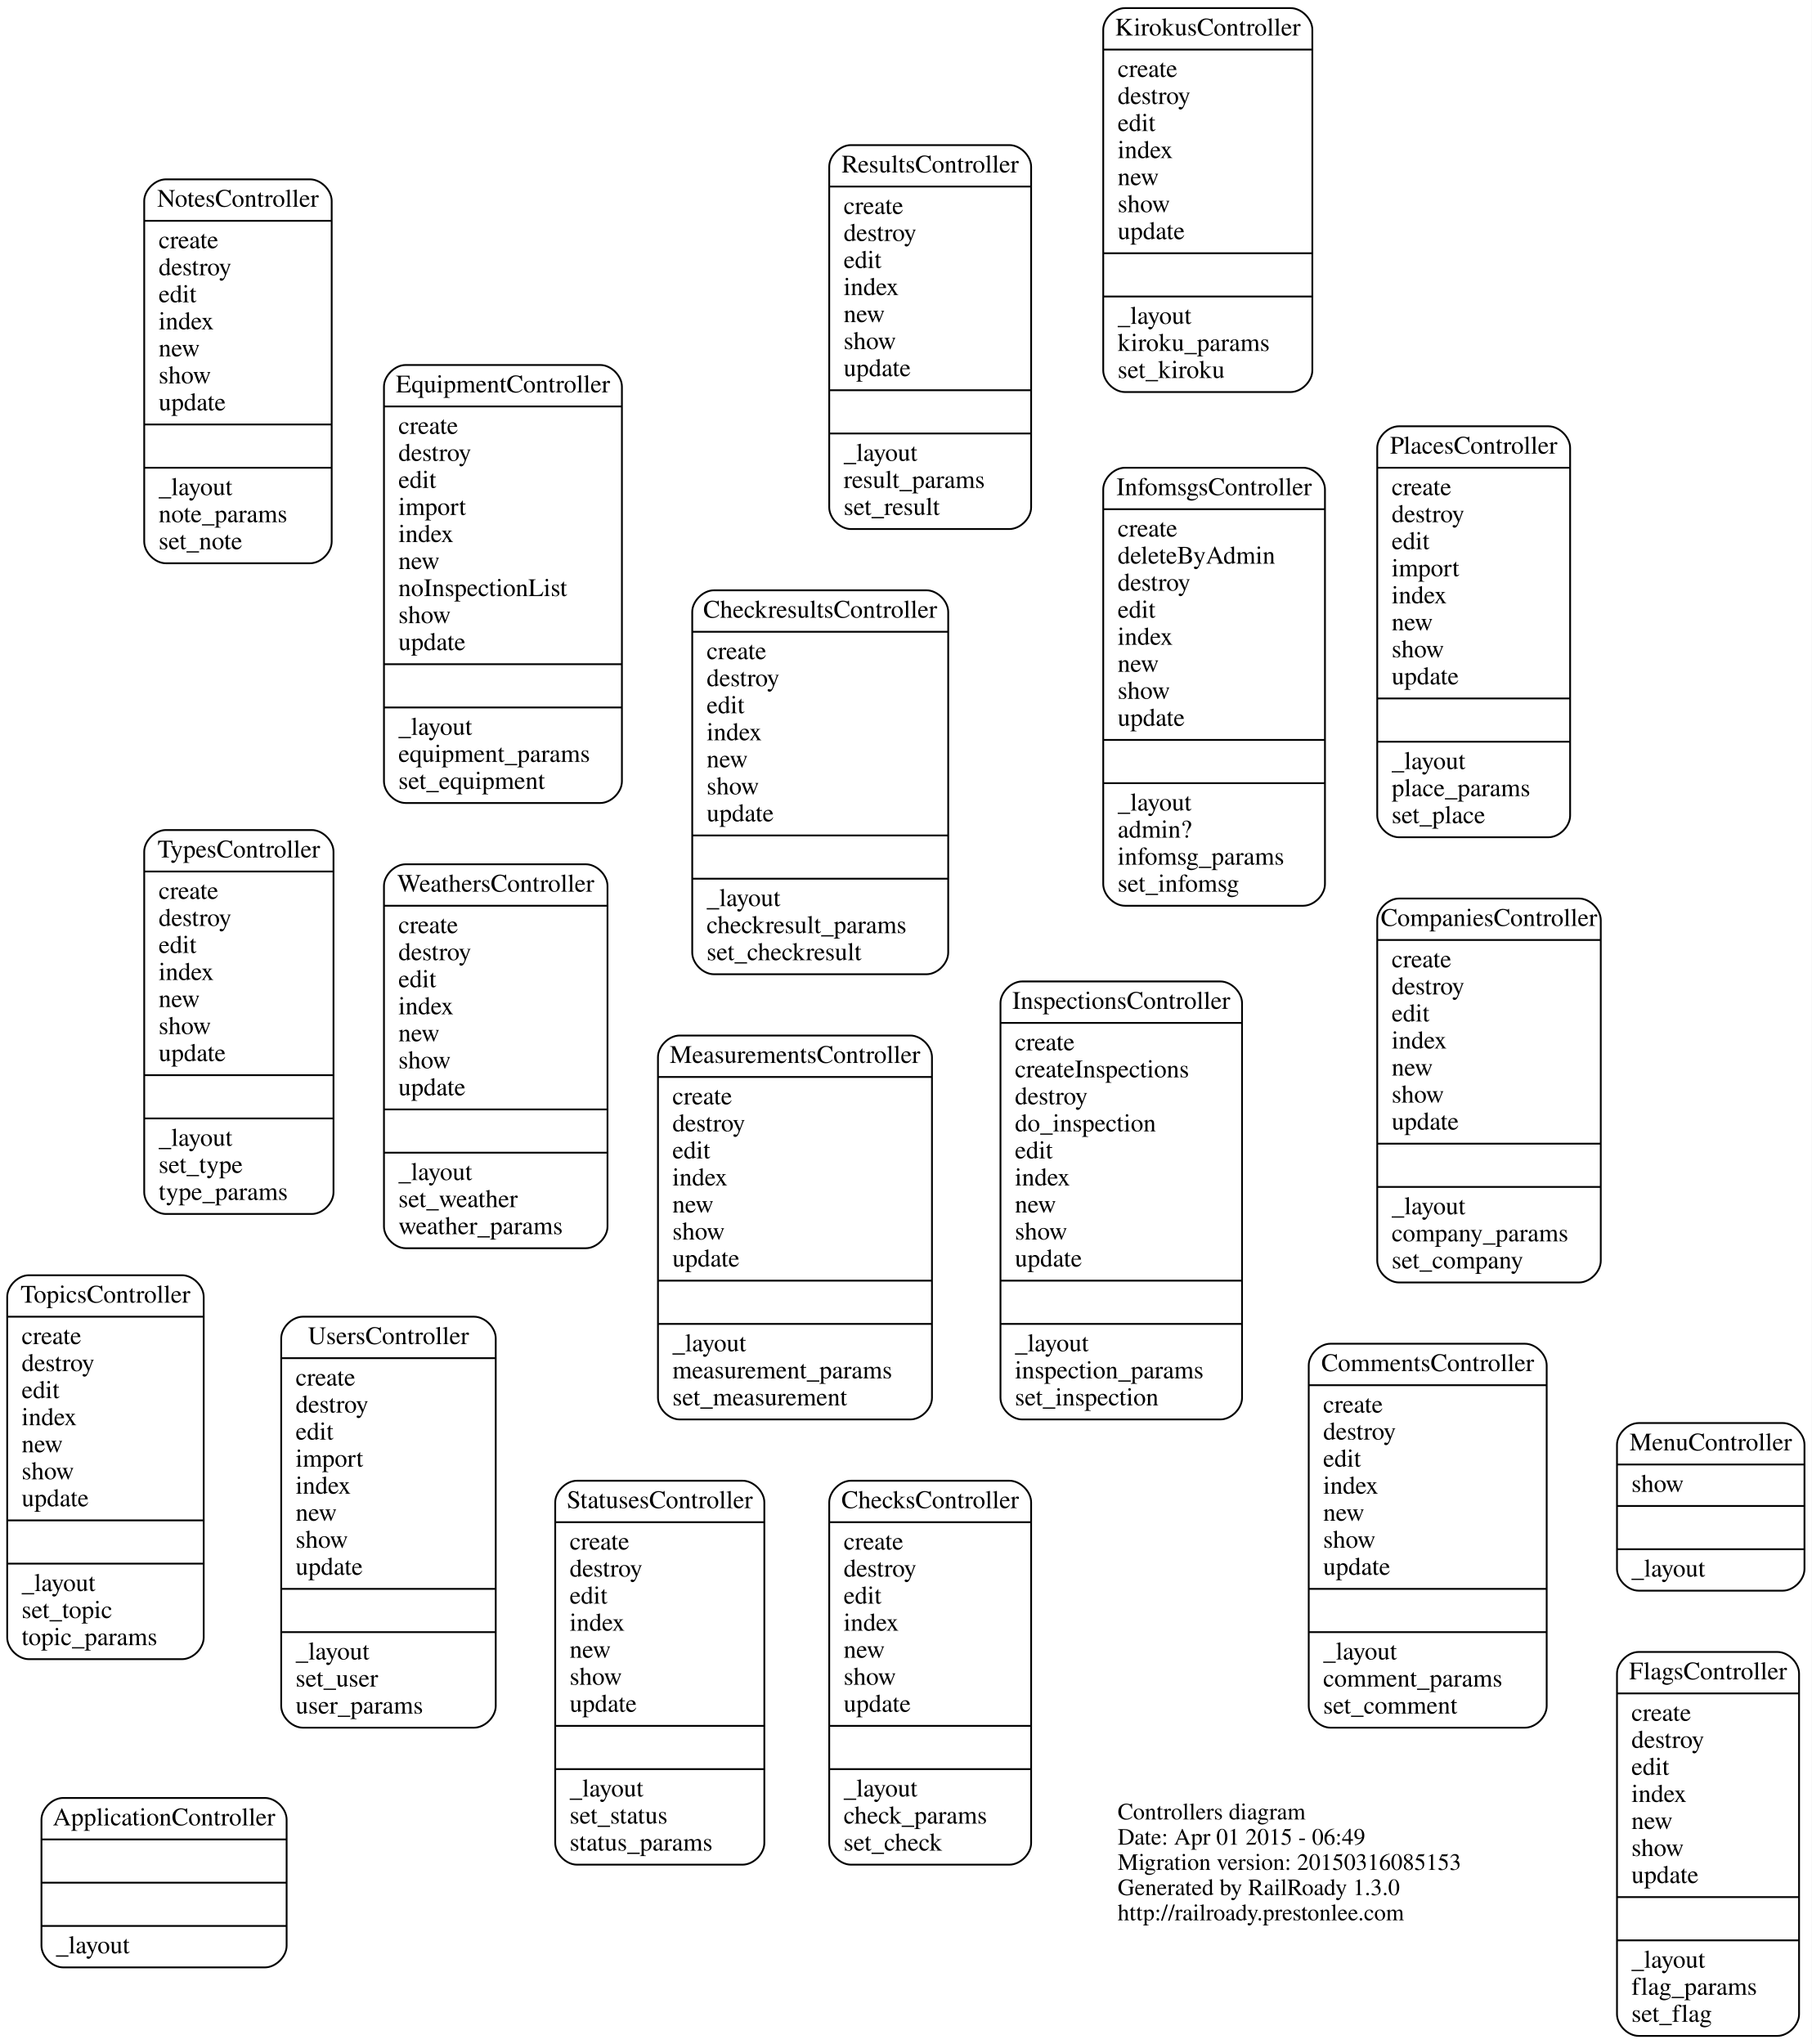
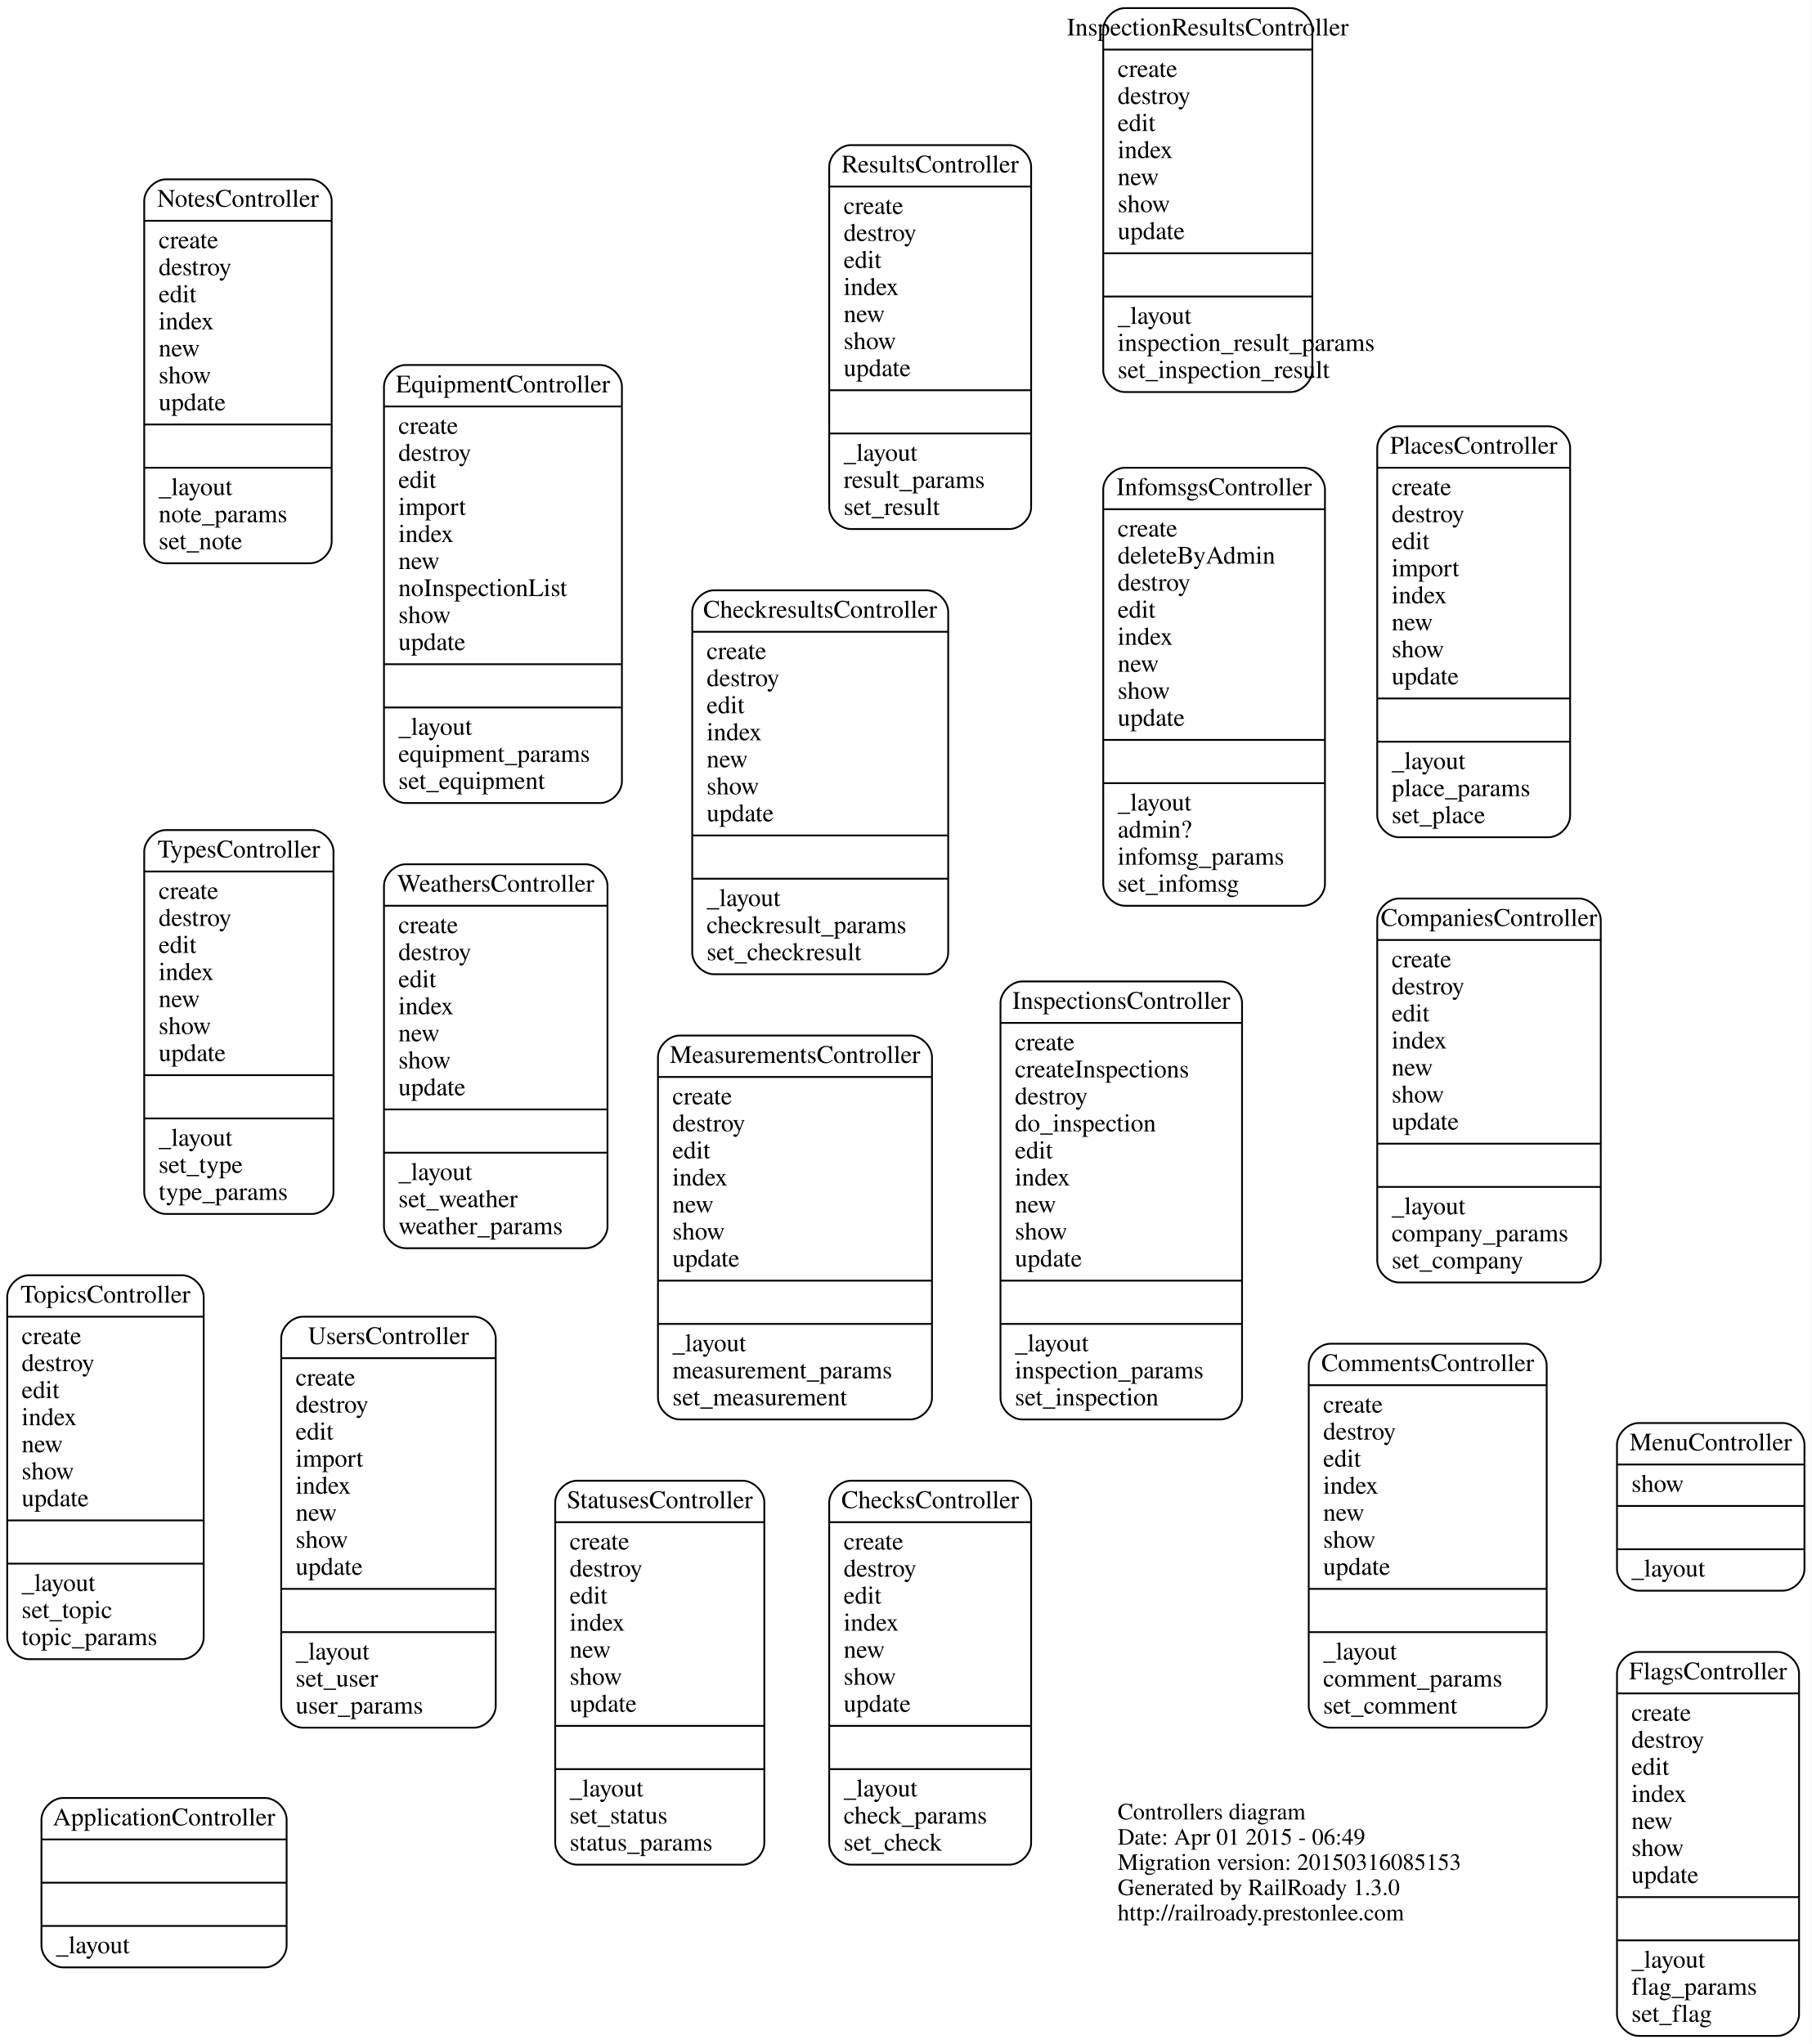
<svg xmlns="http://www.w3.org/2000/svg" width="1005pt" height="1134pt" viewBox="0.00 0.00 1005.00 1134.00">
  <g id="graph0" class="graph" transform="scale(1 1) rotate(0) translate(4 1130)">
    <polygon fill="white" stroke="none" points="-4,4 -4,-1130 1001,-1130 1001,4 -4,4" />
    <g id="node1" class="node">
      <text text-anchor="start" x="616" y="-120.6" font-family="Times,serif" font-size="13.00">Controllers diagram</text>
      <text text-anchor="start" x="616" y="-106.6" font-family="Times,serif" font-size="13.00">Date: Apr 01 2015 - 06:49</text>
      <text text-anchor="start" x="616" y="-92.6" font-family="Times,serif" font-size="13.00">Migration version: 20150316085153</text>
      <text text-anchor="start" x="616" y="-78.6" font-family="Times,serif" font-size="13.00">Generated by RailRoady 1.3.0</text>
      <text text-anchor="start" x="616" y="-64.6" font-family="Times,serif" font-size="13.00">http://railroady.prestonlee.com</text>
    </g>
    <g id="node2" class="node">
      <path fill="none" stroke="black" d="M221,-437.5C221,-437.5 321,-437.5 321,-437.5 327,-437.5 333,-443.5 333,-449.5 333,-449.5 333,-638.5 333,-638.5 333,-644.5 327,-650.5 321,-650.5 321,-650.5 221,-650.5 221,-650.5 215,-650.5 209,-644.5 209,-638.5 209,-638.5 209,-449.5 209,-449.5 209,-443.5 215,-437.5 221,-437.5" />
      <text text-anchor="middle" x="271" y="-635.3" font-family="Times,serif" font-size="14.00">WeathersController</text>
      <polyline fill="none" stroke="black" points="209,-627.5 333,-627.5 " />
      <text text-anchor="start" x="217" y="-612.3" font-family="Times,serif" font-size="14.00">create</text>
      <text text-anchor="start" x="217" y="-597.3" font-family="Times,serif" font-size="14.00">destroy</text>
      <text text-anchor="start" x="217" y="-582.3" font-family="Times,serif" font-size="14.00">edit</text>
      <text text-anchor="start" x="217" y="-567.3" font-family="Times,serif" font-size="14.00">index</text>
      <text text-anchor="start" x="217" y="-552.3" font-family="Times,serif" font-size="14.00">new</text>
      <text text-anchor="start" x="217" y="-537.3" font-family="Times,serif" font-size="14.00">show</text>
      <text text-anchor="start" x="217" y="-522.3" font-family="Times,serif" font-size="14.00">update</text>
      <polyline fill="none" stroke="black" points="209,-514.5 333,-514.5 " />
      <polyline fill="none" stroke="black" points="209,-490.5 333,-490.5 " />
      <text text-anchor="start" x="217" y="-475.3" font-family="Times,serif" font-size="14.00">_layout</text>
      <text text-anchor="start" x="217" y="-460.3" font-family="Times,serif" font-size="14.00">set_weather</text>
      <text text-anchor="start" x="217" y="-445.3" font-family="Times,serif" font-size="14.00">weather_params</text>
    </g>
    <g id="node3" class="node">
      <path fill="none" stroke="black" d="M373,-342.5C373,-342.5 501,-342.5 501,-342.5 507,-342.5 513,-348.5 513,-354.5 513,-354.5 513,-543.5 513,-543.5 513,-549.5 507,-555.5 501,-555.5 501,-555.5 373,-555.5 373,-555.5 367,-555.5 361,-549.5 361,-543.5 361,-543.5 361,-354.5 361,-354.5 361,-348.5 367,-342.5 373,-342.5" />
      <text text-anchor="middle" x="437" y="-540.3" font-family="Times,serif" font-size="14.00">MeasurementsController</text>
      <polyline fill="none" stroke="black" points="361,-532.5 513,-532.5 " />
      <text text-anchor="start" x="369" y="-517.3" font-family="Times,serif" font-size="14.00">create</text>
      <text text-anchor="start" x="369" y="-502.3" font-family="Times,serif" font-size="14.00">destroy</text>
      <text text-anchor="start" x="369" y="-487.3" font-family="Times,serif" font-size="14.00">edit</text>
      <text text-anchor="start" x="369" y="-472.3" font-family="Times,serif" font-size="14.00">index</text>
      <text text-anchor="start" x="369" y="-457.3" font-family="Times,serif" font-size="14.00">new</text>
      <text text-anchor="start" x="369" y="-442.3" font-family="Times,serif" font-size="14.00">show</text>
      <text text-anchor="start" x="369" y="-427.3" font-family="Times,serif" font-size="14.00">update</text>
      <polyline fill="none" stroke="black" points="361,-419.5 513,-419.5 " />
      <polyline fill="none" stroke="black" points="361,-395.5 513,-395.5 " />
      <text text-anchor="start" x="369" y="-380.3" font-family="Times,serif" font-size="14.00">_layout</text>
      <text text-anchor="start" x="369" y="-365.3" font-family="Times,serif" font-size="14.00">measurement_params</text>
      <text text-anchor="start" x="369" y="-350.3" font-family="Times,serif" font-size="14.00">set_measurement</text>
    </g>
    <g id="node4" class="node">
      <path fill="none" stroke="black" d="M772,-665.5C772,-665.5 855,-665.5 855,-665.5 861,-665.5 867,-671.5 867,-677.5 867,-677.5 867,-881.5 867,-881.5 867,-887.5 861,-893.5 855,-893.5 855,-893.5 772,-893.5 772,-893.5 766,-893.5 760,-887.5 760,-881.5 760,-881.5 760,-677.5 760,-677.5 760,-671.5 766,-665.5 772,-665.5" />
      <text text-anchor="middle" x="813.5" y="-878.3" font-family="Times,serif" font-size="14.00">PlacesController</text>
      <polyline fill="none" stroke="black" points="760,-870.5 867,-870.5 " />
      <text text-anchor="start" x="768" y="-855.3" font-family="Times,serif" font-size="14.00">create</text>
      <text text-anchor="start" x="768" y="-840.3" font-family="Times,serif" font-size="14.00">destroy</text>
      <text text-anchor="start" x="768" y="-825.3" font-family="Times,serif" font-size="14.00">edit</text>
      <text text-anchor="start" x="768" y="-810.3" font-family="Times,serif" font-size="14.00">import</text>
      <text text-anchor="start" x="768" y="-795.3" font-family="Times,serif" font-size="14.00">index</text>
      <text text-anchor="start" x="768" y="-780.3" font-family="Times,serif" font-size="14.00">new</text>
      <text text-anchor="start" x="768" y="-765.3" font-family="Times,serif" font-size="14.00">show</text>
      <text text-anchor="start" x="768" y="-750.3" font-family="Times,serif" font-size="14.00">update</text>
      <polyline fill="none" stroke="black" points="760,-742.5 867,-742.5 " />
      <polyline fill="none" stroke="black" points="760,-718.5 867,-718.5 " />
      <text text-anchor="start" x="768" y="-703.3" font-family="Times,serif" font-size="14.00">_layout</text>
      <text text-anchor="start" x="768" y="-688.3" font-family="Times,serif" font-size="14.00">place_params</text>
      <text text-anchor="start" x="768" y="-673.3" font-family="Times,serif" font-size="14.00">set_place</text>
    </g>
    <g id="node5" class="node">
      <path fill="none" stroke="black" d="M316,-95.5C316,-95.5 408,-95.5 408,-95.5 414,-95.5 420,-101.5 420,-107.5 420,-107.5 420,-296.5 420,-296.5 420,-302.5 414,-308.5 408,-308.5 408,-308.5 316,-308.5 316,-308.5 310,-308.5 304,-302.5 304,-296.5 304,-296.5 304,-107.5 304,-107.5 304,-101.5 310,-95.5 316,-95.5" />
      <text text-anchor="middle" x="362" y="-293.3" font-family="Times,serif" font-size="14.00">StatusesController</text>
      <polyline fill="none" stroke="black" points="304,-285.5 420,-285.5 " />
      <text text-anchor="start" x="312" y="-270.3" font-family="Times,serif" font-size="14.00">create</text>
      <text text-anchor="start" x="312" y="-255.3" font-family="Times,serif" font-size="14.00">destroy</text>
      <text text-anchor="start" x="312" y="-240.3" font-family="Times,serif" font-size="14.00">edit</text>
      <text text-anchor="start" x="312" y="-225.3" font-family="Times,serif" font-size="14.00">index</text>
      <text text-anchor="start" x="312" y="-210.3" font-family="Times,serif" font-size="14.00">new</text>
      <text text-anchor="start" x="312" y="-195.3" font-family="Times,serif" font-size="14.00">show</text>
      <text text-anchor="start" x="312" y="-180.3" font-family="Times,serif" font-size="14.00">update</text>
      <polyline fill="none" stroke="black" points="304,-172.5 420,-172.5 " />
      <polyline fill="none" stroke="black" points="304,-148.5 420,-148.5 " />
      <text text-anchor="start" x="312" y="-133.3" font-family="Times,serif" font-size="14.00">_layout</text>
      <text text-anchor="start" x="312" y="-118.3" font-family="Times,serif" font-size="14.00">set_status</text>
      <text text-anchor="start" x="312" y="-103.3" font-family="Times,serif" font-size="14.00">status_params</text>
    </g>
    <g id="node6" class="node">
      <path fill="none" stroke="black" d="M88,-456.5C88,-456.5 169,-456.5 169,-456.5 175,-456.5 181,-462.5 181,-468.5 181,-468.5 181,-657.5 181,-657.5 181,-663.5 175,-669.5 169,-669.5 169,-669.5 88,-669.5 88,-669.5 82,-669.5 76,-663.5 76,-657.5 76,-657.5 76,-468.5 76,-468.5 76,-462.5 82,-456.5 88,-456.5" />
      <text text-anchor="middle" x="128.5" y="-654.3" font-family="Times,serif" font-size="14.00">TypesController</text>
      <polyline fill="none" stroke="black" points="76,-646.5 181,-646.5 " />
      <text text-anchor="start" x="84" y="-631.3" font-family="Times,serif" font-size="14.00">create</text>
      <text text-anchor="start" x="84" y="-616.3" font-family="Times,serif" font-size="14.00">destroy</text>
      <text text-anchor="start" x="84" y="-601.3" font-family="Times,serif" font-size="14.00">edit</text>
      <text text-anchor="start" x="84" y="-586.3" font-family="Times,serif" font-size="14.00">index</text>
      <text text-anchor="start" x="84" y="-571.3" font-family="Times,serif" font-size="14.00">new</text>
      <text text-anchor="start" x="84" y="-556.3" font-family="Times,serif" font-size="14.00">show</text>
      <text text-anchor="start" x="84" y="-541.3" font-family="Times,serif" font-size="14.00">update</text>
      <polyline fill="none" stroke="black" points="76,-533.5 181,-533.5 " />
      <polyline fill="none" stroke="black" points="76,-509.5 181,-509.5 " />
      <text text-anchor="start" x="84" y="-494.3" font-family="Times,serif" font-size="14.00">_layout</text>
      <text text-anchor="start" x="84" y="-479.3" font-family="Times,serif" font-size="14.00">set_type</text>
      <text text-anchor="start" x="84" y="-464.3" font-family="Times,serif" font-size="14.00">type_params</text>
    </g>
    <g id="node7" class="node">
      <path fill="none" stroke="black" d="M905,-247.5C905,-247.5 985,-247.5 985,-247.5 991,-247.5 997,-253.5 997,-259.5 997,-259.5 997,-328.5 997,-328.5 997,-334.5 991,-340.5 985,-340.5 985,-340.5 905,-340.5 905,-340.5 899,-340.5 893,-334.5 893,-328.5 893,-328.5 893,-259.5 893,-259.5 893,-253.5 899,-247.5 905,-247.5" />
      <text text-anchor="middle" x="945" y="-325.3" font-family="Times,serif" font-size="14.00">MenuController</text>
      <polyline fill="none" stroke="black" points="893,-317.5 997,-317.5 " />
      <text text-anchor="start" x="901" y="-302.3" font-family="Times,serif" font-size="14.00">show</text>
      <polyline fill="none" stroke="black" points="893,-294.5 997,-294.5 " />
      <polyline fill="none" stroke="black" points="893,-270.5 997,-270.5 " />
      <text text-anchor="start" x="901" y="-255.3" font-family="Times,serif" font-size="14.00">_layout</text>
    </g>
    <g id="node8" class="node">
      <path fill="none" stroke="black" d="M468,-95.5C468,-95.5 556,-95.5 556,-95.5 562,-95.5 568,-101.5 568,-107.5 568,-107.5 568,-296.5 568,-296.5 568,-302.5 562,-308.5 556,-308.5 556,-308.5 468,-308.5 468,-308.5 462,-308.5 456,-302.5 456,-296.5 456,-296.5 456,-107.5 456,-107.5 456,-101.5 462,-95.5 468,-95.5" />
      <text text-anchor="middle" x="512" y="-293.3" font-family="Times,serif" font-size="14.00">ChecksController</text>
      <polyline fill="none" stroke="black" points="456,-285.5 568,-285.5 " />
      <text text-anchor="start" x="464" y="-270.3" font-family="Times,serif" font-size="14.00">create</text>
      <text text-anchor="start" x="464" y="-255.3" font-family="Times,serif" font-size="14.00">destroy</text>
      <text text-anchor="start" x="464" y="-240.3" font-family="Times,serif" font-size="14.00">edit</text>
      <text text-anchor="start" x="464" y="-225.3" font-family="Times,serif" font-size="14.00">index</text>
      <text text-anchor="start" x="464" y="-210.3" font-family="Times,serif" font-size="14.00">new</text>
      <text text-anchor="start" x="464" y="-195.3" font-family="Times,serif" font-size="14.00">show</text>
      <text text-anchor="start" x="464" y="-180.3" font-family="Times,serif" font-size="14.00">update</text>
      <polyline fill="none" stroke="black" points="456,-172.5 568,-172.5 " />
      <polyline fill="none" stroke="black" points="456,-148.5 568,-148.5 " />
      <text text-anchor="start" x="464" y="-133.3" font-family="Times,serif" font-size="14.00">_layout</text>
      <text text-anchor="start" x="464" y="-118.3" font-family="Times,serif" font-size="14.00">check_params</text>
      <text text-anchor="start" x="464" y="-103.3" font-family="Times,serif" font-size="14.00">set_check</text>
    </g>
    <g id="node9" class="node">
      <path fill="none" stroke="black" d="M563,-342.5C563,-342.5 673,-342.5 673,-342.5 679,-342.5 685,-348.5 685,-354.5 685,-354.5 685,-573.5 685,-573.5 685,-579.5 679,-585.5 673,-585.5 673,-585.5 563,-585.5 563,-585.5 557,-585.5 551,-579.5 551,-573.5 551,-573.5 551,-354.5 551,-354.5 551,-348.5 557,-342.5 563,-342.5" />
      <text text-anchor="middle" x="618" y="-570.3" font-family="Times,serif" font-size="14.00">InspectionsController</text>
      <polyline fill="none" stroke="black" points="551,-562.5 685,-562.5 " />
      <text text-anchor="start" x="559" y="-547.3" font-family="Times,serif" font-size="14.00">create</text>
      <text text-anchor="start" x="559" y="-532.3" font-family="Times,serif" font-size="14.00">createInspections</text>
      <text text-anchor="start" x="559" y="-517.3" font-family="Times,serif" font-size="14.00">destroy</text>
      <text text-anchor="start" x="559" y="-502.3" font-family="Times,serif" font-size="14.00">do_inspection</text>
      <text text-anchor="start" x="559" y="-487.3" font-family="Times,serif" font-size="14.00">edit</text>
      <text text-anchor="start" x="559" y="-472.3" font-family="Times,serif" font-size="14.00">index</text>
      <text text-anchor="start" x="559" y="-457.3" font-family="Times,serif" font-size="14.00">new</text>
      <text text-anchor="start" x="559" y="-442.3" font-family="Times,serif" font-size="14.00">show</text>
      <text text-anchor="start" x="559" y="-427.3" font-family="Times,serif" font-size="14.00">update</text>
      <polyline fill="none" stroke="black" points="551,-419.5 685,-419.5 " />
      <polyline fill="none" stroke="black" points="551,-395.5 685,-395.5 " />
      <text text-anchor="start" x="559" y="-380.3" font-family="Times,serif" font-size="14.00">_layout</text>
      <text text-anchor="start" x="559" y="-365.3" font-family="Times,serif" font-size="14.00">inspection_params</text>
      <text text-anchor="start" x="559" y="-350.3" font-family="Times,serif" font-size="14.00">set_inspection</text>
    </g>
    <g id="node10" class="node">
      <path fill="none" stroke="black" d="M164,-171.5C164,-171.5 259,-171.5 259,-171.5 265,-171.5 271,-177.5 271,-183.5 271,-183.5 271,-387.5 271,-387.5 271,-393.5 265,-399.5 259,-399.5 259,-399.5 164,-399.5 164,-399.5 158,-399.5 152,-393.5 152,-387.5 152,-387.5 152,-183.5 152,-183.5 152,-177.5 158,-171.5 164,-171.5" />
      <text text-anchor="middle" x="211.5" y="-384.3" font-family="Times,serif" font-size="14.00">UsersController</text>
      <polyline fill="none" stroke="black" points="152,-376.5 271,-376.5 " />
      <text text-anchor="start" x="160" y="-361.3" font-family="Times,serif" font-size="14.00">create</text>
      <text text-anchor="start" x="160" y="-346.3" font-family="Times,serif" font-size="14.00">destroy</text>
      <text text-anchor="start" x="160" y="-331.3" font-family="Times,serif" font-size="14.00">edit</text>
      <text text-anchor="start" x="160" y="-316.3" font-family="Times,serif" font-size="14.00">import</text>
      <text text-anchor="start" x="160" y="-301.3" font-family="Times,serif" font-size="14.00">index</text>
      <text text-anchor="start" x="160" y="-286.3" font-family="Times,serif" font-size="14.00">new</text>
      <text text-anchor="start" x="160" y="-271.3" font-family="Times,serif" font-size="14.00">show</text>
      <text text-anchor="start" x="160" y="-256.3" font-family="Times,serif" font-size="14.00">update</text>
      <polyline fill="none" stroke="black" points="152,-248.5 271,-248.5 " />
      <polyline fill="none" stroke="black" points="152,-224.5 271,-224.5 " />
      <text text-anchor="start" x="160" y="-209.3" font-family="Times,serif" font-size="14.00">_layout</text>
      <text text-anchor="start" x="160" y="-194.3" font-family="Times,serif" font-size="14.00">set_user</text>
      <text text-anchor="start" x="160" y="-179.3" font-family="Times,serif" font-size="14.00">user_params</text>
    </g>
    <g id="node11" class="node">
      <path fill="none" stroke="black" d="M468,-836.5C468,-836.5 556,-836.5 556,-836.5 562,-836.5 568,-842.5 568,-848.5 568,-848.5 568,-1037.5 568,-1037.5 568,-1043.5 562,-1049.5 556,-1049.5 556,-1049.5 468,-1049.5 468,-1049.5 462,-1049.5 456,-1043.5 456,-1037.5 456,-1037.5 456,-848.5 456,-848.5 456,-842.5 462,-836.5 468,-836.5" />
      <text text-anchor="middle" x="512" y="-1034.3" font-family="Times,serif" font-size="14.00">ResultsController</text>
      <polyline fill="none" stroke="black" points="456,-1026.5 568,-1026.5 " />
      <text text-anchor="start" x="464" y="-1011.3" font-family="Times,serif" font-size="14.00">create</text>
      <text text-anchor="start" x="464" y="-996.3" font-family="Times,serif" font-size="14.00">destroy</text>
      <text text-anchor="start" x="464" y="-981.3" font-family="Times,serif" font-size="14.00">edit</text>
      <text text-anchor="start" x="464" y="-966.3" font-family="Times,serif" font-size="14.00">index</text>
      <text text-anchor="start" x="464" y="-951.3" font-family="Times,serif" font-size="14.00">new</text>
      <text text-anchor="start" x="464" y="-936.3" font-family="Times,serif" font-size="14.00">show</text>
      <text text-anchor="start" x="464" y="-921.3" font-family="Times,serif" font-size="14.00">update</text>
      <polyline fill="none" stroke="black" points="456,-913.5 568,-913.5 " />
      <polyline fill="none" stroke="black" points="456,-889.5 568,-889.5 " />
      <text text-anchor="start" x="464" y="-874.3" font-family="Times,serif" font-size="14.00">_layout</text>
      <text text-anchor="start" x="464" y="-859.3" font-family="Times,serif" font-size="14.00">result_params</text>
      <text text-anchor="start" x="464" y="-844.3" font-family="Times,serif" font-size="14.00">set_result</text>
    </g>
    <g id="node12" class="node">
      <path fill="none" stroke="black" d="M392,-589.5C392,-589.5 510,-589.5 510,-589.5 516,-589.5 522,-595.5 522,-601.5 522,-601.5 522,-790.5 522,-790.5 522,-796.5 516,-802.5 510,-802.5 510,-802.5 392,-802.5 392,-802.5 386,-802.5 380,-796.5 380,-790.5 380,-790.5 380,-601.5 380,-601.5 380,-595.5 386,-589.5 392,-589.5" />
      <text text-anchor="middle" x="451" y="-787.3" font-family="Times,serif" font-size="14.00">CheckresultsController</text>
      <polyline fill="none" stroke="black" points="380,-779.5 522,-779.5 " />
      <text text-anchor="start" x="388" y="-764.3" font-family="Times,serif" font-size="14.00">create</text>
      <text text-anchor="start" x="388" y="-749.3" font-family="Times,serif" font-size="14.00">destroy</text>
      <text text-anchor="start" x="388" y="-734.3" font-family="Times,serif" font-size="14.00">edit</text>
      <text text-anchor="start" x="388" y="-719.3" font-family="Times,serif" font-size="14.00">index</text>
      <text text-anchor="start" x="388" y="-704.3" font-family="Times,serif" font-size="14.00">new</text>
      <text text-anchor="start" x="388" y="-689.3" font-family="Times,serif" font-size="14.00">show</text>
      <text text-anchor="start" x="388" y="-674.3" font-family="Times,serif" font-size="14.00">update</text>
      <polyline fill="none" stroke="black" points="380,-666.5 522,-666.5 " />
      <polyline fill="none" stroke="black" points="380,-642.5 522,-642.5 " />
      <text text-anchor="start" x="388" y="-627.3" font-family="Times,serif" font-size="14.00">_layout</text>
      <text text-anchor="start" x="388" y="-612.3" font-family="Times,serif" font-size="14.00">checkresult_params</text>
      <text text-anchor="start" x="388" y="-597.3" font-family="Times,serif" font-size="14.00">set_checkresult</text>
    </g>
    <g id="node13" class="node">
      <path fill="none" stroke="black" d="M620,-627.5C620,-627.5 719,-627.5 719,-627.5 725,-627.5 731,-633.5 731,-639.5 731,-639.5 731,-858.5 731,-858.5 731,-864.5 725,-870.5 719,-870.5 719,-870.5 620,-870.5 620,-870.5 614,-870.5 608,-864.5 608,-858.5 608,-858.5 608,-639.5 608,-639.5 608,-633.5 614,-627.5 620,-627.5" />
      <text text-anchor="middle" x="669.5" y="-855.3" font-family="Times,serif" font-size="14.00">InfomsgsController</text>
      <polyline fill="none" stroke="black" points="608,-847.5 731,-847.5 " />
      <text text-anchor="start" x="616" y="-832.3" font-family="Times,serif" font-size="14.00">create</text>
      <text text-anchor="start" x="616" y="-817.3" font-family="Times,serif" font-size="14.00">deleteByAdmin</text>
      <text text-anchor="start" x="616" y="-802.3" font-family="Times,serif" font-size="14.00">destroy</text>
      <text text-anchor="start" x="616" y="-787.3" font-family="Times,serif" font-size="14.00">edit</text>
      <text text-anchor="start" x="616" y="-772.3" font-family="Times,serif" font-size="14.00">index</text>
      <text text-anchor="start" x="616" y="-757.3" font-family="Times,serif" font-size="14.00">new</text>
      <text text-anchor="start" x="616" y="-742.3" font-family="Times,serif" font-size="14.00">show</text>
      <text text-anchor="start" x="616" y="-727.3" font-family="Times,serif" font-size="14.00">update</text>
      <polyline fill="none" stroke="black" points="608,-719.5 731,-719.5 " />
      <polyline fill="none" stroke="black" points="608,-695.5 731,-695.5 " />
      <text text-anchor="start" x="616" y="-680.3" font-family="Times,serif" font-size="14.00">_layout</text>
      <text text-anchor="start" x="616" y="-665.3" font-family="Times,serif" font-size="14.00">admin?</text>
      <text text-anchor="start" x="616" y="-650.3" font-family="Times,serif" font-size="14.00">infomsg_params</text>
      <text text-anchor="start" x="616" y="-635.3" font-family="Times,serif" font-size="14.00">set_infomsg</text>
    </g>
    <g id="node14" class="node">
      <path fill="none" stroke="black" d="M88,-817.5C88,-817.5 168,-817.5 168,-817.5 174,-817.5 180,-823.5 180,-829.5 180,-829.5 180,-1018.5 180,-1018.5 180,-1024.5 174,-1030.5 168,-1030.5 168,-1030.5 88,-1030.5 88,-1030.5 82,-1030.5 76,-1024.5 76,-1018.5 76,-1018.5 76,-829.5 76,-829.5 76,-823.5 82,-817.5 88,-817.5" />
      <text text-anchor="middle" x="128" y="-1015.3" font-family="Times,serif" font-size="14.00">NotesController</text>
      <polyline fill="none" stroke="black" points="76,-1007.5 180,-1007.5 " />
      <text text-anchor="start" x="84" y="-992.3" font-family="Times,serif" font-size="14.00">create</text>
      <text text-anchor="start" x="84" y="-977.3" font-family="Times,serif" font-size="14.00">destroy</text>
      <text text-anchor="start" x="84" y="-962.3" font-family="Times,serif" font-size="14.00">edit</text>
      <text text-anchor="start" x="84" y="-947.3" font-family="Times,serif" font-size="14.00">index</text>
      <text text-anchor="start" x="84" y="-932.3" font-family="Times,serif" font-size="14.00">new</text>
      <text text-anchor="start" x="84" y="-917.3" font-family="Times,serif" font-size="14.00">show</text>
      <text text-anchor="start" x="84" y="-902.3" font-family="Times,serif" font-size="14.00">update</text>
      <polyline fill="none" stroke="black" points="76,-894.5 180,-894.5 " />
      <polyline fill="none" stroke="black" points="76,-870.5 180,-870.5 " />
      <text text-anchor="start" x="84" y="-855.3" font-family="Times,serif" font-size="14.00">_layout</text>
      <text text-anchor="start" x="84" y="-840.3" font-family="Times,serif" font-size="14.00">note_params</text>
      <text text-anchor="start" x="84" y="-825.3" font-family="Times,serif" font-size="14.00">set_note</text>
    </g>
    <g id="node15" class="node">
      <path fill="none" stroke="black" d="M12,-209.5C12,-209.5 97,-209.5 97,-209.5 103,-209.5 109,-215.5 109,-221.5 109,-221.5 109,-410.5 109,-410.5 109,-416.5 103,-422.5 97,-422.5 97,-422.5 12,-422.5 12,-422.5 6,-422.5 -5.68434e-14,-416.5 -5.68434e-14,-410.5 -5.68434e-14,-410.5 -5.68434e-14,-221.5 -5.68434e-14,-221.5 -5.68434e-14,-215.5 6,-209.5 12,-209.5" />
      <text text-anchor="middle" x="54.5" y="-407.3" font-family="Times,serif" font-size="14.00">TopicsController</text>
      <polyline fill="none" stroke="black" points="-5.68434e-14,-399.5 109,-399.5 " />
      <text text-anchor="start" x="8" y="-384.3" font-family="Times,serif" font-size="14.00">create</text>
      <text text-anchor="start" x="8" y="-369.3" font-family="Times,serif" font-size="14.00">destroy</text>
      <text text-anchor="start" x="8" y="-354.3" font-family="Times,serif" font-size="14.00">edit</text>
      <text text-anchor="start" x="8" y="-339.3" font-family="Times,serif" font-size="14.00">index</text>
      <text text-anchor="start" x="8" y="-324.3" font-family="Times,serif" font-size="14.00">new</text>
      <text text-anchor="start" x="8" y="-309.3" font-family="Times,serif" font-size="14.00">show</text>
      <text text-anchor="start" x="8" y="-294.3" font-family="Times,serif" font-size="14.00">update</text>
      <polyline fill="none" stroke="black" points="-5.68434e-14,-286.5 109,-286.5 " />
      <polyline fill="none" stroke="black" points="-5.68434e-14,-262.5 109,-262.5 " />
      <text text-anchor="start" x="8" y="-247.3" font-family="Times,serif" font-size="14.00">_layout</text>
      <text text-anchor="start" x="8" y="-232.3" font-family="Times,serif" font-size="14.00">set_topic</text>
      <text text-anchor="start" x="8" y="-217.3" font-family="Times,serif" font-size="14.00">topic_params</text>
    </g>
    <g id="node16" class="node">
      <path fill="none" stroke="black" d="M905,-0.5C905,-0.5 982,-0.5 982,-0.5 988,-0.5 994,-6.5 994,-12.5 994,-12.5 994,-201.5 994,-201.5 994,-207.5 988,-213.5 982,-213.5 982,-213.5 905,-213.5 905,-213.5 899,-213.5 893,-207.5 893,-201.5 893,-201.5 893,-12.5 893,-12.5 893,-6.5 899,-0.5 905,-0.5" />
      <text text-anchor="middle" x="943.5" y="-198.3" font-family="Times,serif" font-size="14.00">FlagsController</text>
      <polyline fill="none" stroke="black" points="893,-190.5 994,-190.5 " />
      <text text-anchor="start" x="901" y="-175.3" font-family="Times,serif" font-size="14.00">create</text>
      <text text-anchor="start" x="901" y="-160.3" font-family="Times,serif" font-size="14.00">destroy</text>
      <text text-anchor="start" x="901" y="-145.3" font-family="Times,serif" font-size="14.00">edit</text>
      <text text-anchor="start" x="901" y="-130.3" font-family="Times,serif" font-size="14.00">index</text>
      <text text-anchor="start" x="901" y="-115.3" font-family="Times,serif" font-size="14.00">new</text>
      <text text-anchor="start" x="901" y="-100.3" font-family="Times,serif" font-size="14.00">show</text>
      <text text-anchor="start" x="901" y="-85.3" font-family="Times,serif" font-size="14.00">update</text>
      <polyline fill="none" stroke="black" points="893,-77.5 994,-77.5 " />
      <polyline fill="none" stroke="black" points="893,-53.5 994,-53.5 " />
      <text text-anchor="start" x="901" y="-38.3" font-family="Times,serif" font-size="14.00">_layout</text>
      <text text-anchor="start" x="901" y="-23.3" font-family="Times,serif" font-size="14.00">flag_params</text>
      <text text-anchor="start" x="901" y="-8.3" font-family="Times,serif" font-size="14.00">set_flag</text>
    </g>
    <g id="node17" class="node">
      <path fill="none" stroke="black" d="M221,-684.5C221,-684.5 329,-684.5 329,-684.5 335,-684.5 341,-690.5 341,-696.5 341,-696.5 341,-915.5 341,-915.5 341,-921.5 335,-927.5 329,-927.5 329,-927.5 221,-927.5 221,-927.5 215,-927.5 209,-921.5 209,-915.5 209,-915.5 209,-696.5 209,-696.5 209,-690.5 215,-684.5 221,-684.5" />
      <text text-anchor="middle" x="275" y="-912.3" font-family="Times,serif" font-size="14.00">EquipmentController</text>
      <polyline fill="none" stroke="black" points="209,-904.5 341,-904.5 " />
      <text text-anchor="start" x="217" y="-889.3" font-family="Times,serif" font-size="14.00">create</text>
      <text text-anchor="start" x="217" y="-874.3" font-family="Times,serif" font-size="14.00">destroy</text>
      <text text-anchor="start" x="217" y="-859.3" font-family="Times,serif" font-size="14.00">edit</text>
      <text text-anchor="start" x="217" y="-844.3" font-family="Times,serif" font-size="14.00">import</text>
      <text text-anchor="start" x="217" y="-829.3" font-family="Times,serif" font-size="14.00">index</text>
      <text text-anchor="start" x="217" y="-814.3" font-family="Times,serif" font-size="14.00">new</text>
      <text text-anchor="start" x="217" y="-799.3" font-family="Times,serif" font-size="14.00">noInspectionList</text>
      <text text-anchor="start" x="217" y="-784.3" font-family="Times,serif" font-size="14.00">show</text>
      <text text-anchor="start" x="217" y="-769.3" font-family="Times,serif" font-size="14.00">update</text>
      <polyline fill="none" stroke="black" points="209,-761.5 341,-761.5 " />
      <polyline fill="none" stroke="black" points="209,-737.5 341,-737.5 " />
      <text text-anchor="start" x="217" y="-722.3" font-family="Times,serif" font-size="14.00">_layout</text>
      <text text-anchor="start" x="217" y="-707.3" font-family="Times,serif" font-size="14.00">equipment_params</text>
      <text text-anchor="start" x="217" y="-692.3" font-family="Times,serif" font-size="14.00">set_equipment</text>
    </g>
    <g id="node18" class="node">
      <path fill="none" stroke="black" d="M620,-912.5C620,-912.5 712,-912.5 712,-912.5 718,-912.5 724,-918.5 724,-924.5 724,-924.5 724,-1113.5 724,-1113.5 724,-1119.5 718,-1125.5 712,-1125.5 712,-1125.5 620,-1125.5 620,-1125.5 614,-1125.5 608,-1119.5 608,-1113.5 608,-1113.5 608,-924.5 608,-924.5 608,-918.5 614,-912.5 620,-912.5" />
-       <text text-anchor="middle" x="666" y="-1110.3" font-family="Times,serif" font-size="14.00">KirokusController</text>
+       <text text-anchor="middle" x="666" y="-1110.3" font-family="Times,serif" font-size="14.00">InspectionResultsController</text>
      <polyline fill="none" stroke="black" points="608,-1102.5 724,-1102.5 " />
      <text text-anchor="start" x="616" y="-1087.3" font-family="Times,serif" font-size="14.00">create</text>
      <text text-anchor="start" x="616" y="-1072.3" font-family="Times,serif" font-size="14.00">destroy</text>
      <text text-anchor="start" x="616" y="-1057.3" font-family="Times,serif" font-size="14.00">edit</text>
      <text text-anchor="start" x="616" y="-1042.3" font-family="Times,serif" font-size="14.00">index</text>
      <text text-anchor="start" x="616" y="-1027.3" font-family="Times,serif" font-size="14.00">new</text>
      <text text-anchor="start" x="616" y="-1012.3" font-family="Times,serif" font-size="14.00">show</text>
      <text text-anchor="start" x="616" y="-997.3" font-family="Times,serif" font-size="14.00">update</text>
      <polyline fill="none" stroke="black" points="608,-989.5 724,-989.5 " />
      <polyline fill="none" stroke="black" points="608,-965.5 724,-965.5 " />
      <text text-anchor="start" x="616" y="-950.3" font-family="Times,serif" font-size="14.00">_layout</text>
-       <text text-anchor="start" x="616" y="-935.3" font-family="Times,serif" font-size="14.00">kiroku_params</text>
-       <text text-anchor="start" x="616" y="-920.3" font-family="Times,serif" font-size="14.00">set_kiroku</text>
+       <text text-anchor="start" x="616" y="-935.3" font-family="Times,serif" font-size="14.00">inspection_result_params</text>
+       <text text-anchor="start" x="616" y="-920.3" font-family="Times,serif" font-size="14.00">set_inspection_result</text>
    </g>
    <g id="node19" class="node">
      <path fill="none" stroke="black" d="M734,-171.5C734,-171.5 842,-171.5 842,-171.5 848,-171.5 854,-177.5 854,-183.5 854,-183.5 854,-372.5 854,-372.5 854,-378.5 848,-384.5 842,-384.5 842,-384.5 734,-384.5 734,-384.5 728,-384.5 722,-378.5 722,-372.5 722,-372.5 722,-183.5 722,-183.5 722,-177.5 728,-171.5 734,-171.5" />
      <text text-anchor="middle" x="788" y="-369.3" font-family="Times,serif" font-size="14.00">CommentsController</text>
      <polyline fill="none" stroke="black" points="722,-361.5 854,-361.5 " />
      <text text-anchor="start" x="730" y="-346.3" font-family="Times,serif" font-size="14.00">create</text>
      <text text-anchor="start" x="730" y="-331.3" font-family="Times,serif" font-size="14.00">destroy</text>
      <text text-anchor="start" x="730" y="-316.3" font-family="Times,serif" font-size="14.00">edit</text>
      <text text-anchor="start" x="730" y="-301.3" font-family="Times,serif" font-size="14.00">index</text>
      <text text-anchor="start" x="730" y="-286.3" font-family="Times,serif" font-size="14.00">new</text>
      <text text-anchor="start" x="730" y="-271.3" font-family="Times,serif" font-size="14.00">show</text>
      <text text-anchor="start" x="730" y="-256.3" font-family="Times,serif" font-size="14.00">update</text>
      <polyline fill="none" stroke="black" points="722,-248.5 854,-248.5 " />
      <polyline fill="none" stroke="black" points="722,-224.5 854,-224.5 " />
      <text text-anchor="start" x="730" y="-209.3" font-family="Times,serif" font-size="14.00">_layout</text>
      <text text-anchor="start" x="730" y="-194.3" font-family="Times,serif" font-size="14.00">comment_params</text>
      <text text-anchor="start" x="730" y="-179.3" font-family="Times,serif" font-size="14.00">set_comment</text>
    </g>
    <g id="node20" class="node">
      <path fill="none" stroke="black" d="M772,-418.5C772,-418.5 872,-418.5 872,-418.5 878,-418.5 884,-424.5 884,-430.5 884,-430.5 884,-619.5 884,-619.5 884,-625.5 878,-631.5 872,-631.5 872,-631.5 772,-631.5 772,-631.5 766,-631.5 760,-625.5 760,-619.5 760,-619.5 760,-430.5 760,-430.5 760,-424.5 766,-418.5 772,-418.5" />
      <text text-anchor="middle" x="822" y="-616.3" font-family="Times,serif" font-size="14.00">CompaniesController</text>
      <polyline fill="none" stroke="black" points="760,-608.5 884,-608.5 " />
      <text text-anchor="start" x="768" y="-593.3" font-family="Times,serif" font-size="14.00">create</text>
      <text text-anchor="start" x="768" y="-578.3" font-family="Times,serif" font-size="14.00">destroy</text>
      <text text-anchor="start" x="768" y="-563.3" font-family="Times,serif" font-size="14.00">edit</text>
      <text text-anchor="start" x="768" y="-548.3" font-family="Times,serif" font-size="14.00">index</text>
      <text text-anchor="start" x="768" y="-533.3" font-family="Times,serif" font-size="14.00">new</text>
      <text text-anchor="start" x="768" y="-518.3" font-family="Times,serif" font-size="14.00">show</text>
      <text text-anchor="start" x="768" y="-503.3" font-family="Times,serif" font-size="14.00">update</text>
      <polyline fill="none" stroke="black" points="760,-495.5 884,-495.5 " />
      <polyline fill="none" stroke="black" points="760,-471.5 884,-471.5 " />
      <text text-anchor="start" x="768" y="-456.3" font-family="Times,serif" font-size="14.00">_layout</text>
      <text text-anchor="start" x="768" y="-441.3" font-family="Times,serif" font-size="14.00">company_params</text>
      <text text-anchor="start" x="768" y="-426.3" font-family="Times,serif" font-size="14.00">set_company</text>
    </g>
    <g id="node21" class="node">
      <path fill="none" stroke="black" d="M31,-38.5C31,-38.5 143,-38.5 143,-38.5 149,-38.5 155,-44.5 155,-50.5 155,-50.5 155,-120.5 155,-120.5 155,-126.5 149,-132.5 143,-132.5 143,-132.5 31,-132.5 31,-132.5 25,-132.5 19,-126.5 19,-120.5 19,-120.5 19,-50.5 19,-50.5 19,-44.5 25,-38.5 31,-38.5" />
      <text text-anchor="middle" x="87" y="-117.3" font-family="Times,serif" font-size="14.00">ApplicationController</text>
      <polyline fill="none" stroke="black" points="19,-109.5 155,-109.5 " />
      <polyline fill="none" stroke="black" points="19,-85.5 155,-85.5 " />
      <polyline fill="none" stroke="black" points="19,-61.5 155,-61.5 " />
      <text text-anchor="start" x="27" y="-46.3" font-family="Times,serif" font-size="14.00">_layout</text>
    </g>
  </g>
</svg>
